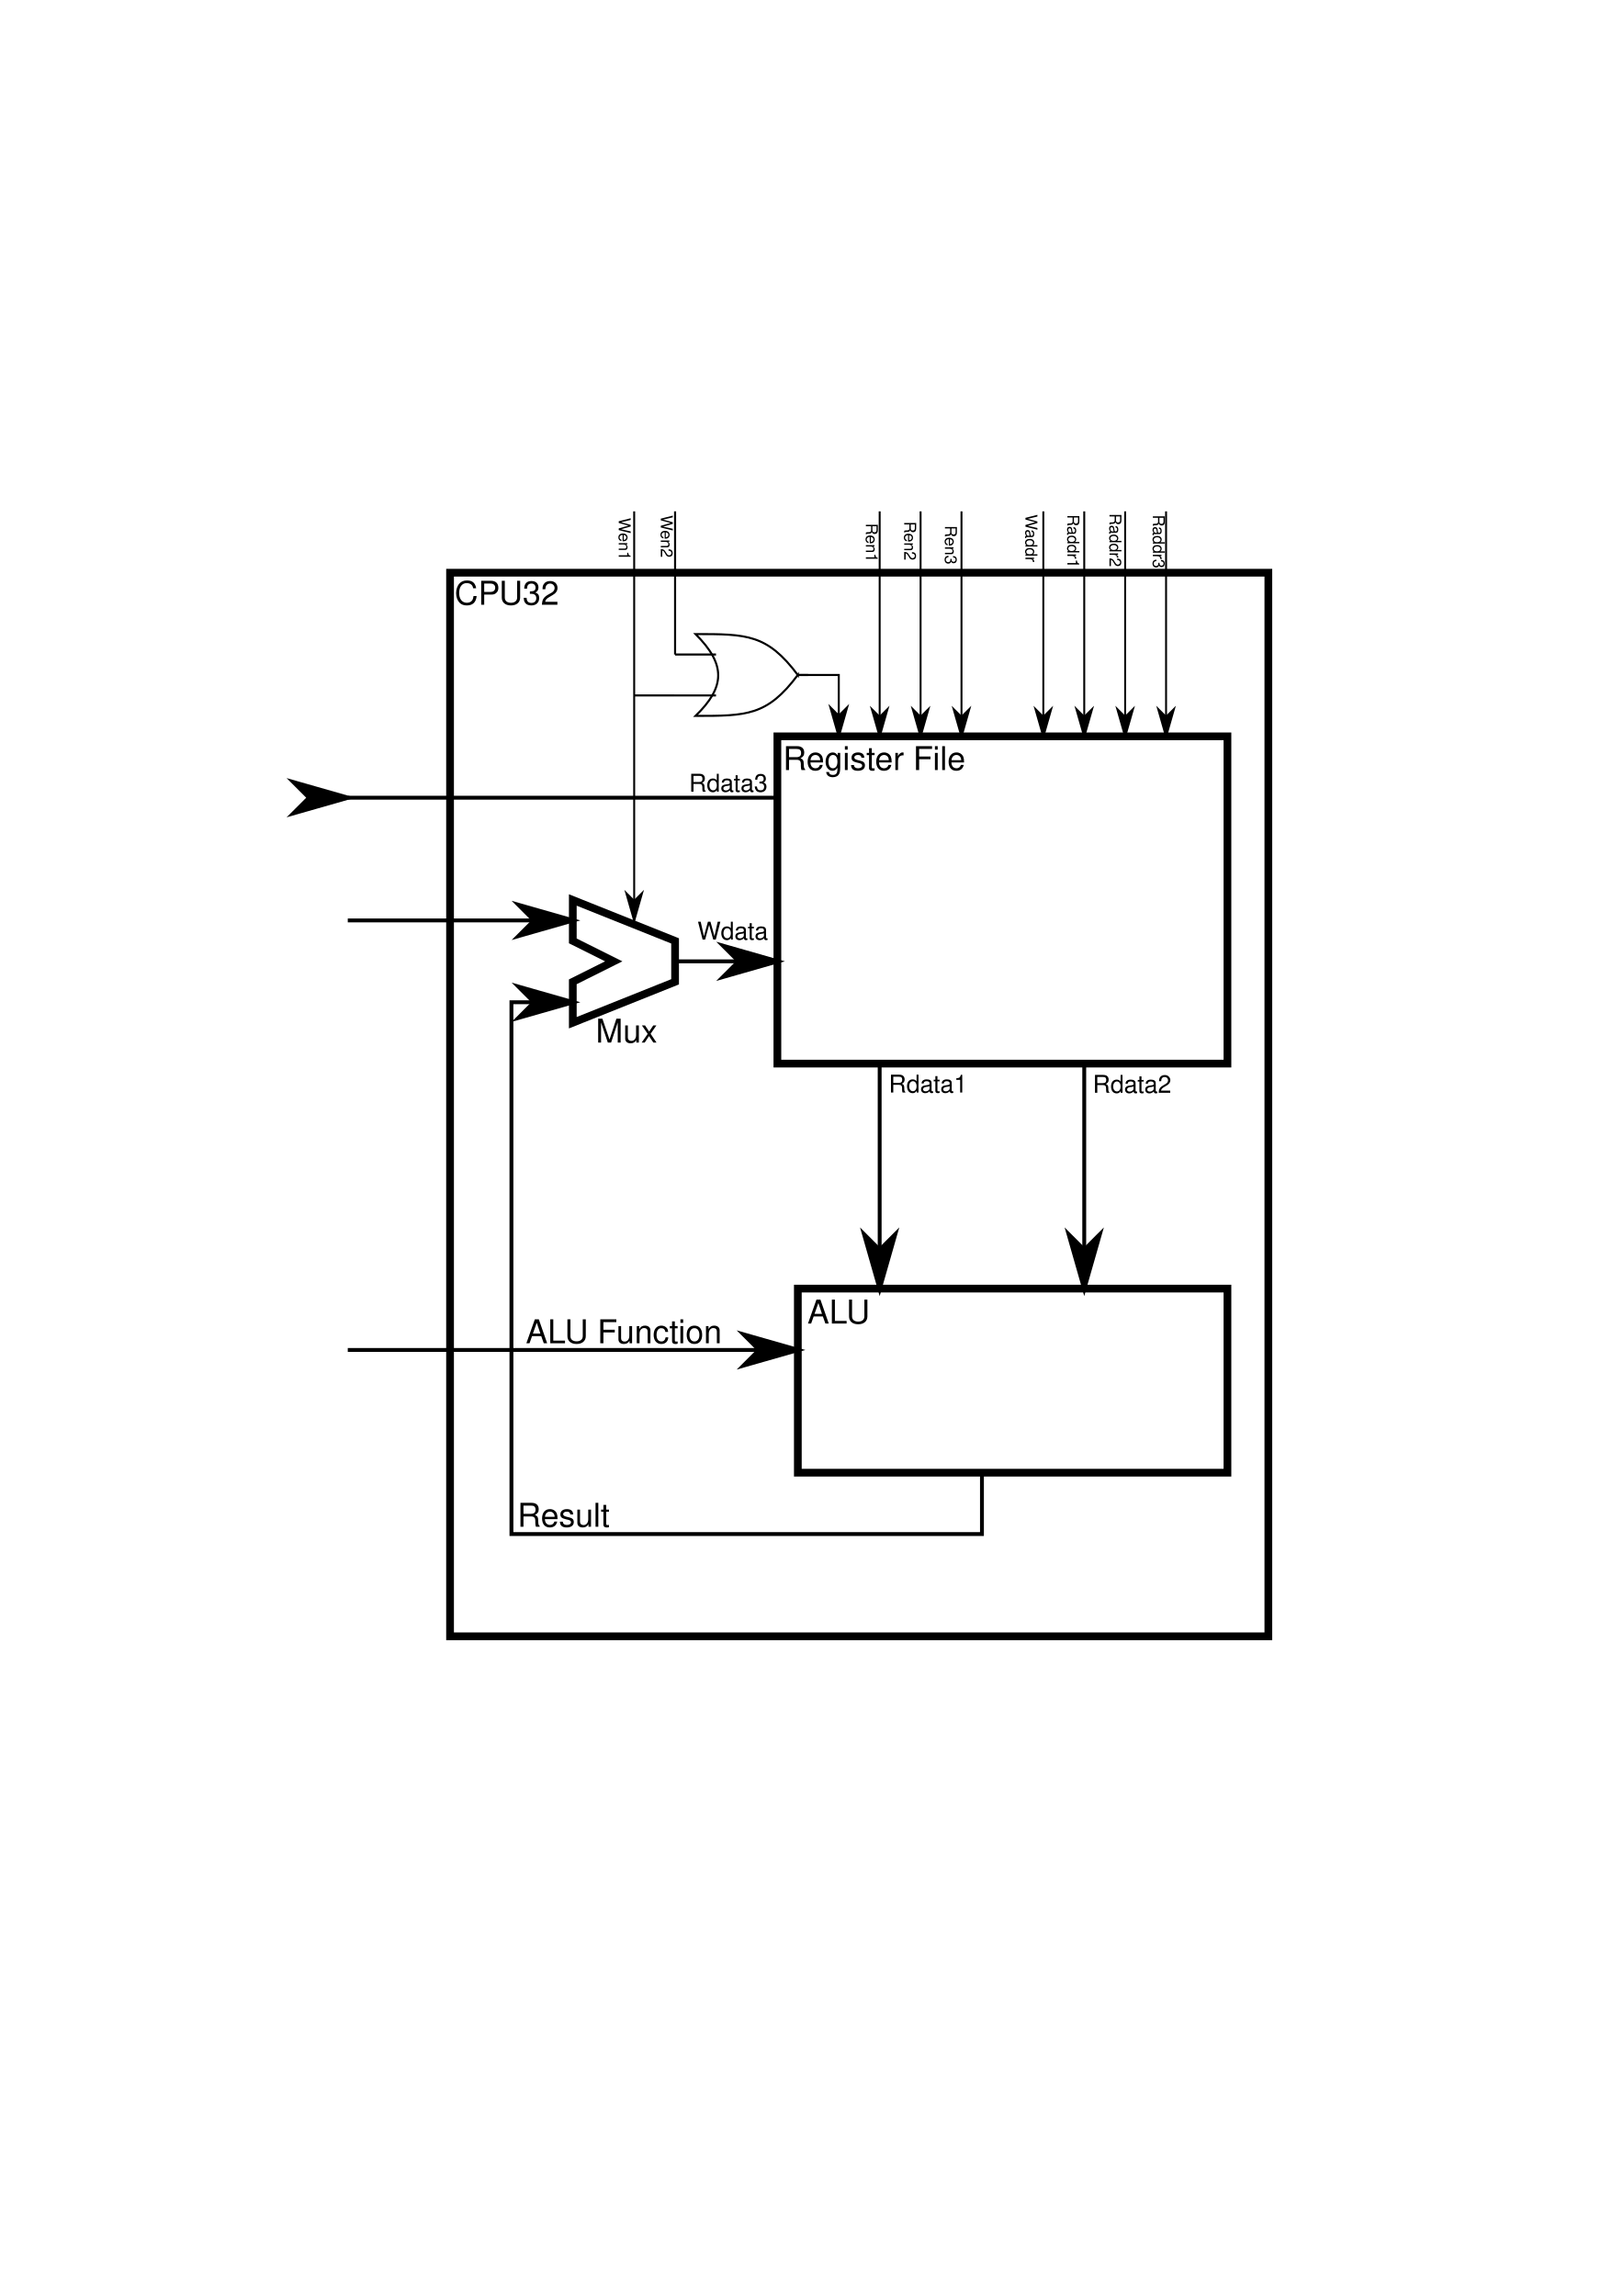
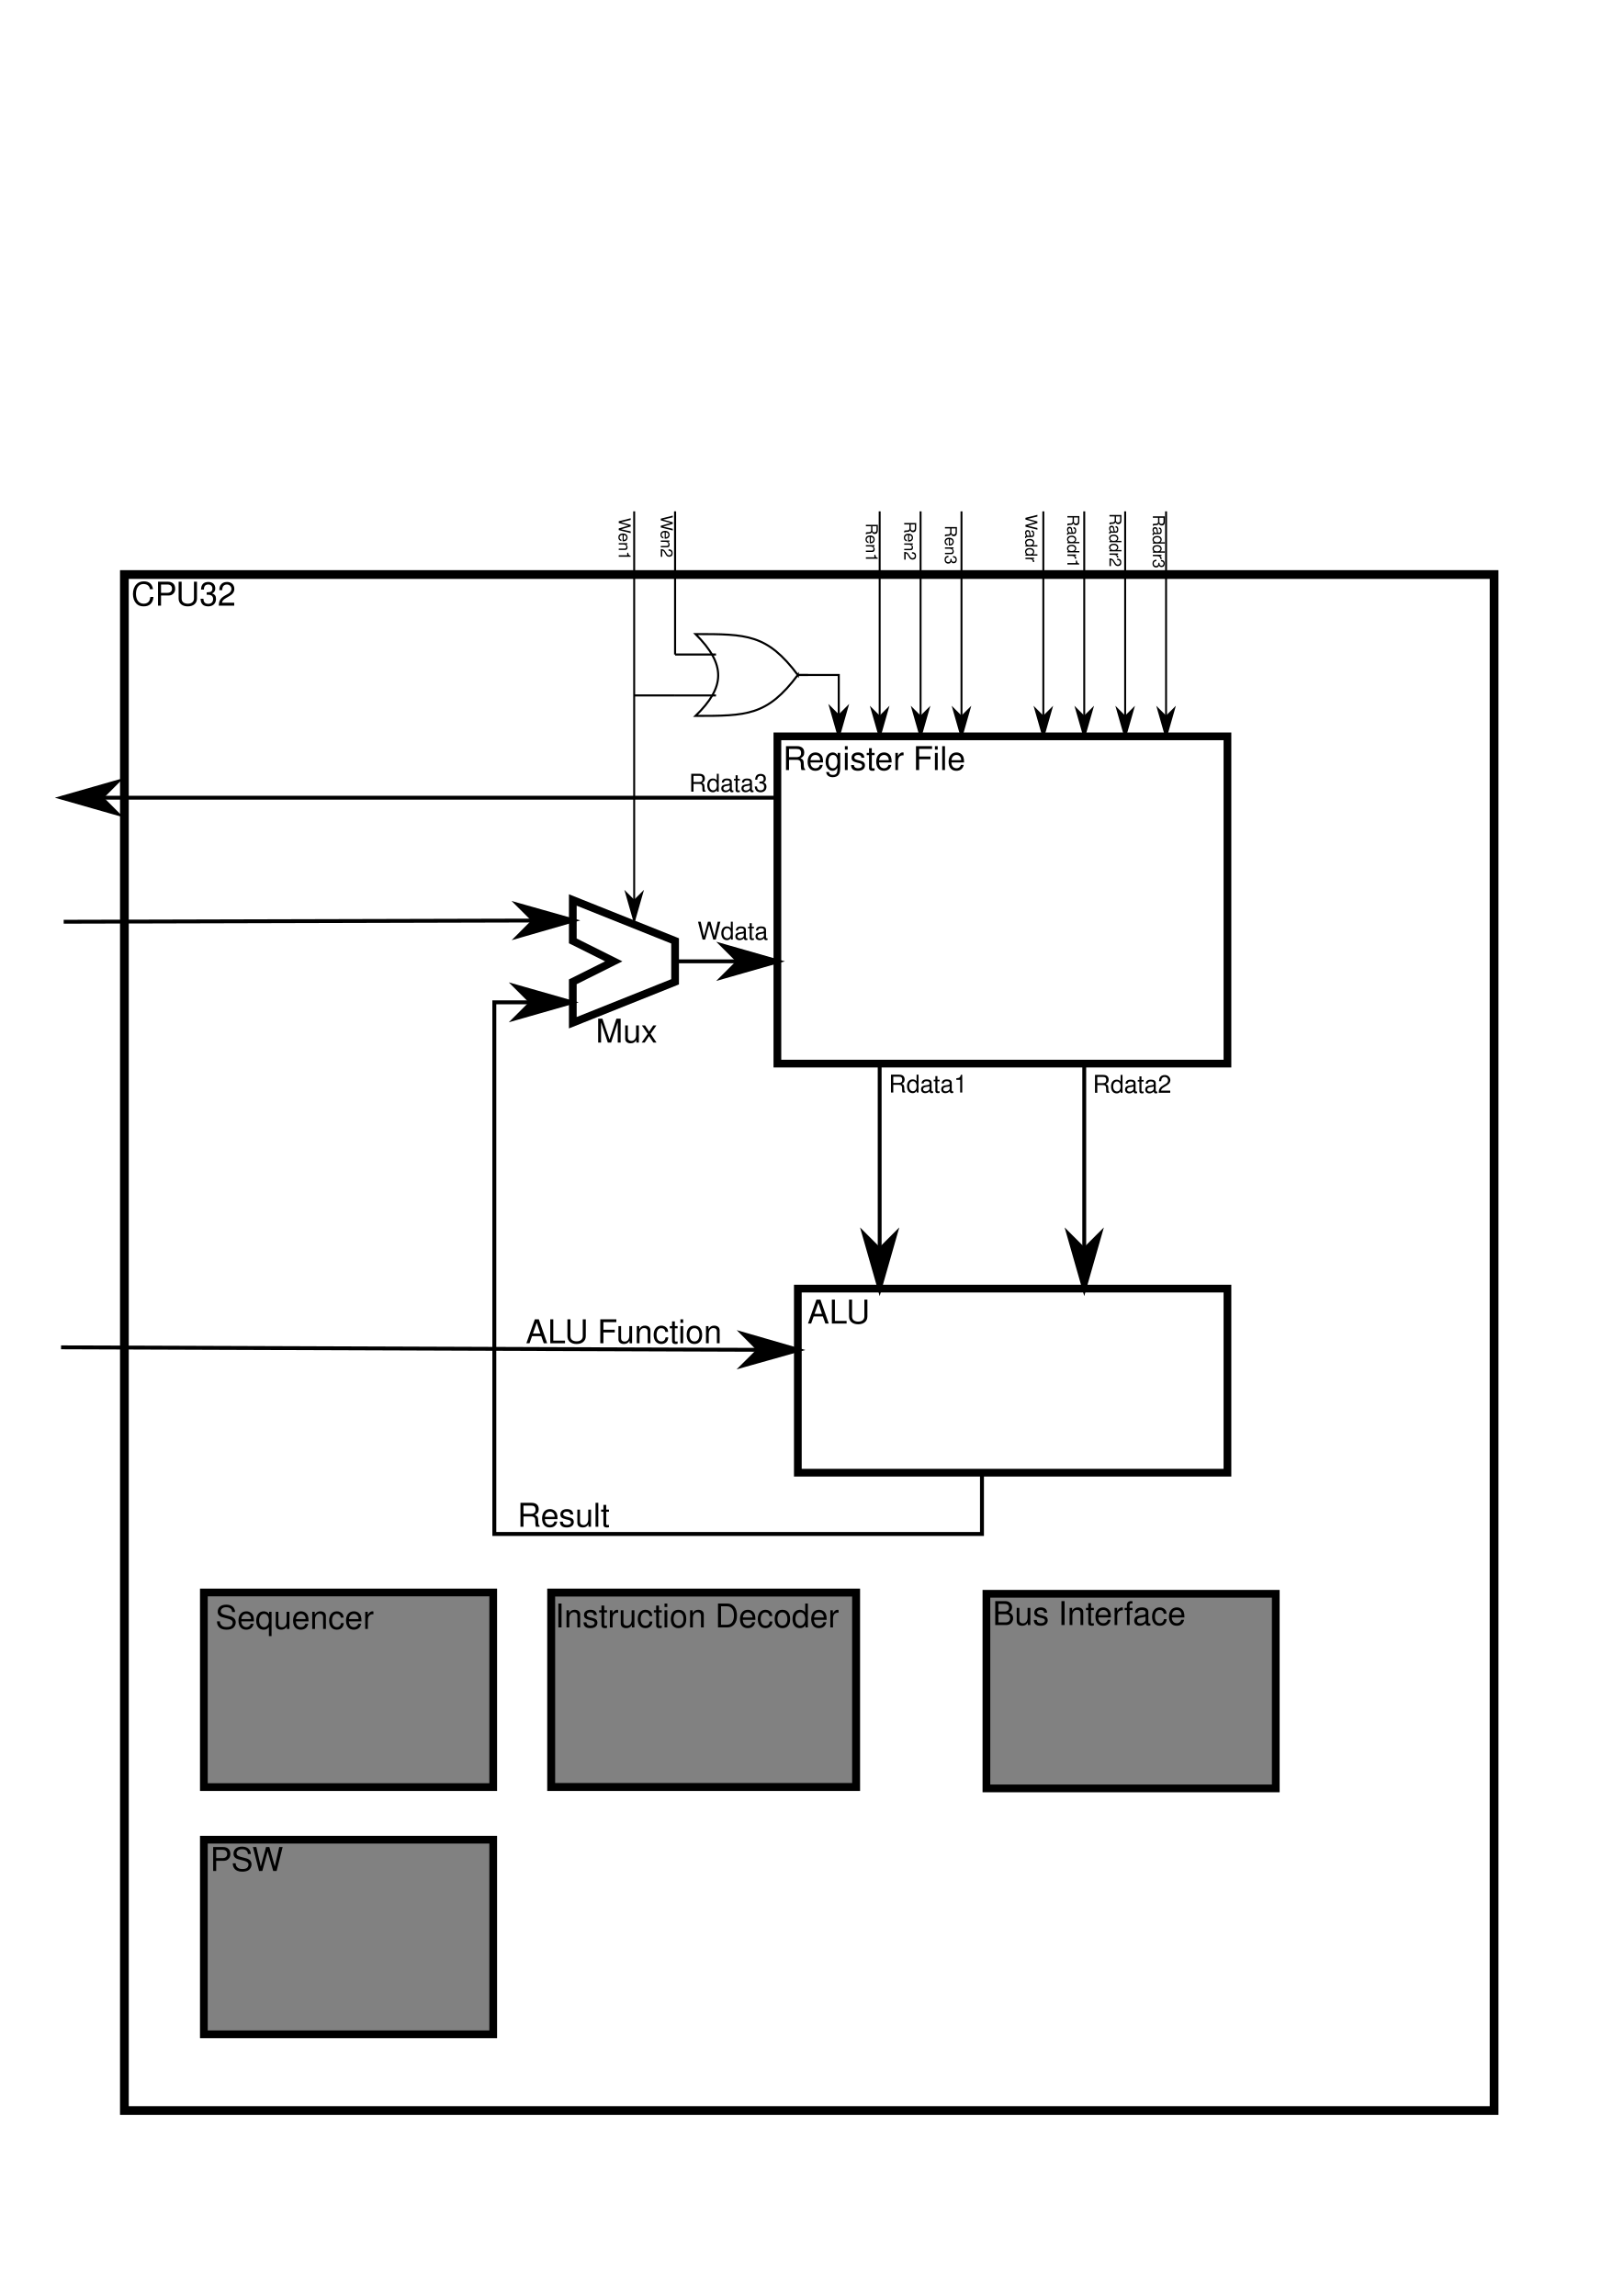
<svg xmlns="http://www.w3.org/2000/svg" width="210mm" height="297mm" viewBox="0 0 210 297" version="1.1" id="svg5">
  <defs id="defs2">
-     <marker style="overflow:visible" id="Arrow1Lstart" refX="0.0" refY="0.0" orient="auto">
-       <path transform="scale(0.8) translate(12.5,0)" style="fill-rule:evenodd;fill:context-stroke;stroke:context-stroke;stroke-width:1.0pt" d="M 0.0,0.0 L 5.0,-5.0 L -12.5,0.0 L 5.0,5.0 L 0.0,0.0 z " id="path1047" />
+     <linearGradient id="linearGradient1553">
+       <stop style="stop-color:#000000;stop-opacity:1;" offset="0" id="stop1551" />
+     </linearGradient>
+     <marker style="overflow:visible" id="Arrow1Lstart" refX="0" refY="0" orient="auto">
+       <path transform="matrix(0.8,0,0,0.8,10,0)" style="fill:context-stroke;fill-rule:evenodd;stroke:context-stroke;stroke-width:1pt" d="M 0,0 5,-5 -12.5,0 5,5 Z" id="path1047" />
    </marker>
-     <marker style="overflow:visible;" id="Arrow1Lend" refX="0.0" refY="0.0" orient="auto">
-       <path transform="scale(0.8) rotate(180) translate(12.5,0)" style="fill-rule:evenodd;fill:context-stroke;stroke:context-stroke;stroke-width:1.0pt;" d="M 0.0,0.0 L 5.0,-5.0 L -12.5,0.0 L 5.0,5.0 L 0.0,0.0 z " id="path6936" />
+     <marker style="overflow:visible" id="Arrow1Lend" refX="0" refY="0" orient="auto" viewBox="0 0 17.774 10.156" markerWidth="17.774" markerHeight="10.156" preserveAspectRatio="xMidYMid">
+       <path transform="matrix(-0.8,0,0,-0.8,-10,0)" style="fill:context-stroke;fill-rule:evenodd;stroke:context-stroke;stroke-width:1pt" d="M 0,0 5,-5 -12.5,0 5,5 Z" id="path6936" />
    </marker>
    <marker style="overflow:visible" id="Arrow1Lend-3" refX="0" refY="0" orient="auto">
      <path transform="matrix(-0.8,0,0,-0.8,-10,0)" style="fill:context-stroke;fill-rule:evenodd;stroke:context-stroke;stroke-width:1pt" d="M 0,0 5,-5 -12.5,0 5,5 Z" id="path6936-6" />
    </marker>
    <marker style="overflow:visible" id="Arrow1Lend-0" refX="0" refY="0" orient="auto">
      <path transform="matrix(-0.8,0,0,-0.8,-10,0)" style="fill:context-stroke;fill-rule:evenodd;stroke:context-stroke;stroke-width:1pt" d="M 0,0 5,-5 -12.5,0 5,5 Z" id="path6936-2" />
    </marker>
    <marker style="overflow:visible" id="Arrow1Lend-8" refX="0" refY="0" orient="auto">
      <path transform="matrix(-0.8,0,0,-0.8,-10,0)" style="fill:context-stroke;fill-rule:evenodd;stroke:context-stroke;stroke-width:1pt" d="M 0,0 5,-5 -12.5,0 5,5 Z" id="path6936-3" />
    </marker>
    <marker style="overflow:visible" id="Arrow1Lend-05" refX="0" refY="0" orient="auto">
      <path transform="matrix(-0.8,0,0,-0.8,-10,0)" style="fill:context-stroke;fill-rule:evenodd;stroke:context-stroke;stroke-width:1pt" d="M 0,0 5,-5 -12.5,0 5,5 Z" id="path6936-22" />
    </marker>
    <marker style="overflow:visible" id="Arrow1Lend-37" refX="0" refY="0" orient="auto">
      <path transform="matrix(-0.8,0,0,-0.8,-10,0)" style="fill:context-stroke;fill-rule:evenodd;stroke:context-stroke;stroke-width:1pt" d="M 0,0 5,-5 -12.5,0 5,5 Z" id="path6936-9" />
    </marker>
    <marker style="overflow:visible" id="Arrow1Lend-2" refX="0" refY="0" orient="auto">
      <path transform="matrix(-0.8,0,0,-0.8,-10,0)" style="fill:context-stroke;fill-rule:evenodd;stroke:context-stroke;stroke-width:1pt" d="M 0,0 5,-5 -12.5,0 5,5 Z" id="path6936-39" />
    </marker>
    <marker style="overflow:visible" id="Arrow1Lend-03" refX="0" refY="0" orient="auto">
      <path transform="matrix(-0.8,0,0,-0.8,-10,0)" style="fill:context-stroke;fill-rule:evenodd;stroke:context-stroke;stroke-width:1pt" d="M 0,0 5,-5 -12.5,0 5,5 Z" id="path6936-98" />
    </marker>
    <marker style="overflow:visible" id="Arrow1Lend-5" refX="0" refY="0" orient="auto">
      <path transform="matrix(-0.8,0,0,-0.8,-10,0)" style="fill:context-stroke;fill-rule:evenodd;stroke:context-stroke;stroke-width:1pt" d="M 0,0 5,-5 -12.5,0 5,5 Z" id="path6936-7" />
    </marker>
    <marker style="overflow:visible" id="Arrow1Lend-7" refX="0" refY="0" orient="auto">
      <path transform="matrix(-0.8,0,0,-0.8,-10,0)" style="fill:context-stroke;fill-rule:evenodd;stroke:context-stroke;stroke-width:1pt" d="M 0,0 5,-5 -12.5,0 5,5 Z" id="path6936-0" />
    </marker>
    <marker style="overflow:visible" id="Arrow1Lend-9" refX="0" refY="0" orient="auto">
      <path transform="matrix(-0.8,0,0,-0.8,-10,0)" style="fill:context-stroke;fill-rule:evenodd;stroke:context-stroke;stroke-width:1pt" d="M 0,0 5,-5 -12.5,0 5,5 Z" id="path6936-99" />
    </marker>
  </defs>
  <g id="layer1">
-     <rect id="rect31" width="105.833" height="137.583" x="58.208" y="74.083" style="stroke-width:1;fill:none;fill-opacity:1;opacity:1;stroke:#000000;stroke-opacity:1;stroke-miterlimit:4;stroke-dasharray:none" />
-     <text xml:space="preserve" style="font-style:normal;font-variant:normal;font-weight:normal;font-stretch:normal;font-size:4.233px;line-height:1.25;font-family:Helvetica;-inkscape-font-specification:'Helvetica, Normal';font-variant-ligatures:normal;font-variant-caps:normal;font-variant-numeric:normal;font-variant-east-asian:normal;fill:#000000;fill-opacity:1;stroke:none;stroke-width:0.265" x="58.791" y="78.223" id="text2615">
+     <rect style="fill:#818181;fill-opacity:1;stroke:#000000;stroke-width:1;stroke-dasharray:none;stroke-opacity:1" id="rect1549-7" width="37.423" height="25.175" x="127.577" y="206.165" />
+     <rect style="fill:#818181;fill-opacity:1;stroke:#000000;stroke-width:1.026;stroke-dasharray:none;stroke-opacity:1" id="rect1549-1" width="39.438" height="25.149" x="71.286" y="206.008" />
+     <rect style="fill:#818181;stroke-width:1;stroke-dasharray:none;opacity:1;fill-opacity:1;stroke:#000000;stroke-opacity:1" id="rect1549" width="37.423" height="25.175" x="26.366" y="205.995" />
+     <rect id="rect31" width="177.148" height="198.692" x="16.087" y="74.318" style="opacity:1;fill:none;fill-opacity:1;stroke:#000000;stroke-width:1.129;stroke-miterlimit:4;stroke-dasharray:none;stroke-opacity:1" />
+     <text xml:space="preserve" style="font-style:normal;font-variant:normal;font-weight:normal;font-stretch:normal;font-size:4.233px;line-height:1.25;font-family:Helvetica;-inkscape-font-specification:'Helvetica, Normal';font-variant-ligatures:normal;font-variant-caps:normal;font-variant-numeric:normal;font-variant-east-asian:normal;white-space:pre;inline-size:0;fill:#000000;fill-opacity:1;stroke:none;stroke-width:0.265" x="58.791" y="78.223" id="text2615" transform="translate(-41.79767,0.1202811)">
      <tspan id="tspan2613" style="font-style:normal;font-variant:normal;font-weight:normal;font-stretch:normal;font-size:4.233px;font-family:Helvetica;-inkscape-font-specification:'Helvetica, Normal';font-variant-ligatures:normal;font-variant-caps:normal;font-variant-numeric:normal;font-variant-east-asian:normal;stroke-width:0.265" x="58.791" y="78.223">CPU32</tspan>
    </text>
    <rect style="opacity:1;fill:none;fill-opacity:1;stroke:#000000;stroke-width:1;stroke-miterlimit:4;stroke-dasharray:none;stroke-opacity:1" id="rect3133" width="55.562" height="23.812" x="103.188" y="166.688" />
    <rect style="opacity:1;fill:none;fill-opacity:1;stroke:#000000;stroke-width:1;stroke-miterlimit:4;stroke-dasharray:none;stroke-opacity:1" id="rect3135" width="58.208" height="42.333" x="100.542" y="95.25" />
    <text xml:space="preserve" style="font-style:normal;font-variant:normal;font-weight:normal;font-stretch:normal;font-size:4.233px;line-height:1.25;font-family:Helvetica;-inkscape-font-specification:'Helvetica, Normal';font-variant-ligatures:normal;font-variant-caps:normal;font-variant-numeric:normal;font-variant-east-asian:normal;fill:#000000;fill-opacity:1;stroke:none;stroke-width:0.265" x="101.265" y="99.615" id="text4231">
      <tspan id="tspan4229" style="font-style:normal;font-variant:normal;font-weight:normal;font-stretch:normal;font-size:4.233px;font-family:Helvetica;-inkscape-font-specification:'Helvetica, Normal';font-variant-ligatures:normal;font-variant-caps:normal;font-variant-numeric:normal;font-variant-east-asian:normal;stroke-width:0.265" x="101.265" y="99.615">Register File</tspan>
    </text>
    <text xml:space="preserve" style="font-style:normal;font-variant:normal;font-weight:normal;font-stretch:normal;font-size:4.233px;line-height:1.25;font-family:Helvetica;-inkscape-font-specification:'Helvetica, Normal';font-variant-ligatures:normal;font-variant-caps:normal;font-variant-numeric:normal;font-variant-east-asian:normal;fill:#000000;fill-opacity:1;stroke:none;stroke-width:0.265" x="104.421" y="171.208" id="text6215">
      <tspan id="tspan6213" style="font-style:normal;font-variant:normal;font-weight:normal;font-stretch:normal;font-size:4.233px;font-family:Helvetica;-inkscape-font-specification:'Helvetica, Normal';font-variant-ligatures:normal;font-variant-caps:normal;font-variant-numeric:normal;font-variant-east-asian:normal;stroke-width:0.265" x="104.421" y="171.208">ALU</tspan>
    </text>
+     <text xml:space="preserve" style="font-style:normal;font-variant:normal;font-weight:normal;font-stretch:normal;font-size:4.233px;line-height:1.25;font-family:Helvetica;-inkscape-font-specification:'Helvetica, Normal';font-variant-ligatures:normal;font-variant-caps:normal;font-variant-numeric:normal;font-variant-east-asian:normal;fill:#000000;fill-opacity:1;stroke:none;stroke-width:0.265" x="27.865" y="210.716" id="text6215-9">
+       <tspan id="tspan6213-4" style="font-style:normal;font-variant:normal;font-weight:normal;font-stretch:normal;font-size:4.233px;font-family:Helvetica;-inkscape-font-specification:'Helvetica, Normal';font-variant-ligatures:normal;font-variant-caps:normal;font-variant-numeric:normal;font-variant-east-asian:normal;stroke-width:0.265" x="27.865" y="210.716">Sequencer</tspan>
+     </text>
+     <text xml:space="preserve" style="font-style:normal;font-variant:normal;font-weight:normal;font-stretch:normal;font-size:4.233px;line-height:1.25;font-family:Helvetica;-inkscape-font-specification:'Helvetica, Normal';font-variant-ligatures:normal;font-variant-caps:normal;font-variant-numeric:normal;font-variant-east-asian:normal;fill:#000000;fill-opacity:1;stroke:none;stroke-width:0.265" x="71.798" y="210.517" id="text6215-9-0">
+       <tspan id="tspan6213-4-1" style="font-style:normal;font-variant:normal;font-weight:normal;font-stretch:normal;font-size:4.233px;font-family:Helvetica;-inkscape-font-specification:'Helvetica, Normal';font-variant-ligatures:normal;font-variant-caps:normal;font-variant-numeric:normal;font-variant-east-asian:normal;stroke-width:0.265" x="71.798" y="210.517">Instruction Decoder</tspan>
+     </text>
+     <text xml:space="preserve" style="font-style:normal;font-variant:normal;font-weight:normal;font-stretch:normal;font-size:4.233px;line-height:1.25;font-family:Helvetica;-inkscape-font-specification:'Helvetica, Normal';font-variant-ligatures:normal;font-variant-caps:normal;font-variant-numeric:normal;font-variant-east-asian:normal;fill:#000000;fill-opacity:1;stroke:none;stroke-width:0.265" x="128.389" y="210.207" id="text6215-9-0-7">
+       <tspan id="tspan6213-4-1-9" style="font-style:normal;font-variant:normal;font-weight:normal;font-stretch:normal;font-size:4.233px;font-family:Helvetica;-inkscape-font-specification:'Helvetica, Normal';font-variant-ligatures:normal;font-variant-caps:normal;font-variant-numeric:normal;font-variant-east-asian:normal;stroke-width:0.265" x="128.389" y="210.207">Bus Interface</tspan>
+     </text>
+     <rect style="fill:#818181;fill-opacity:1;stroke:#000000;stroke-width:1;stroke-dasharray:none;stroke-opacity:1" id="rect1549-7-3" width="37.423" height="25.175" x="26.366" y="237.974" />
+     <text xml:space="preserve" style="font-style:normal;font-variant:normal;font-weight:normal;font-stretch:normal;font-size:4.233px;line-height:1.25;font-family:Helvetica;-inkscape-font-specification:'Helvetica, Normal';font-variant-ligatures:normal;font-variant-caps:normal;font-variant-numeric:normal;font-variant-east-asian:normal;fill:#000000;fill-opacity:1;stroke:none;stroke-width:0.265" x="27.178" y="242.016" id="text6215-9-0-7-0">
+       <tspan id="tspan6213-4-1-9-0" style="font-style:normal;font-variant:normal;font-weight:normal;font-stretch:normal;font-size:4.233px;font-family:Helvetica;-inkscape-font-specification:'Helvetica, Normal';font-variant-ligatures:normal;font-variant-caps:normal;font-variant-numeric:normal;font-variant-east-asian:normal;stroke-width:0.265" x="27.178" y="242.016">PSW</tspan>
+     </text>
    <path style="fill:none;stroke:#000000;stroke-width:0.5;stroke-linecap:butt;stroke-linejoin:miter;stroke-opacity:1;stroke-miterlimit:4;stroke-dasharray:none;marker-end:url(#Arrow1Lend)" d="m 113.771,137.583 c 0,29.104 0,29.104 0,29.104" id="path6792" />
    <path style="fill:none;stroke:#000000;stroke-width:0.5;stroke-linecap:butt;stroke-linejoin:miter;stroke-miterlimit:4;stroke-dasharray:none;stroke-opacity:1;marker-mid:url(#Arrow1Lend);marker-end:url(#Arrow1Lend)" d="m 140.229,137.583 c 0,29.104 0,29.104 0,29.104" id="path6794" />
    <path style="fill:none;stroke:#000000;stroke-width:1;stroke-linecap:butt;stroke-linejoin:miter;stroke-miterlimit:4;stroke-dasharray:none;stroke-opacity:1" d="m 74.083,116.417 v 5.292 l 5.292,2.646 -5.292,2.646 v 5.292 l 13.229,-5.292 v -5.292 z" id="path1092" />
    <path style="fill:none;stroke:#000000;stroke-width:0.5;stroke-linecap:butt;stroke-linejoin:miter;stroke-opacity:1;marker-end:url(#Arrow1Lend);stroke-miterlimit:4;stroke-dasharray:none" d="M 87.312,124.354 H 100.542" id="path1207" />
-     <path style="fill:none;stroke:#000000;stroke-width:0.5;stroke-linecap:butt;stroke-linejoin:miter;stroke-opacity:1;stroke-miterlimit:4;stroke-dasharray:none;marker-end:url(#Arrow1Lend)" d="m 127,190.5 v 7.938 H 66.146 v -68.792 h 7.938 v 0" id="path1209" />
-     <path style="fill:none;stroke:#000000;stroke-width:0.5;stroke-linecap:butt;stroke-linejoin:miter;stroke-opacity:1;stroke-miterlimit:4;stroke-dasharray:none;marker-end:url(#Arrow1Lend)" d="m 44.979,119.062 h 29.104 v 0" id="path1380" />
-     <path style="fill:none;stroke:#000000;stroke-width:0.5;stroke-linecap:butt;stroke-linejoin:miter;stroke-opacity:1;stroke-miterlimit:4;stroke-dasharray:none;marker-end:url(#Arrow1Lstart)" d="M 100.542,103.188 H 44.979 v 0" id="path1045" />
+     <path style="fill:none;stroke:#000000;stroke-width:0.509;stroke-linecap:butt;stroke-linejoin:miter;stroke-miterlimit:4;stroke-dasharray:none;stroke-opacity:1;marker-end:url(#Arrow1Lend)" d="m 127.002,190.492 v 7.935 H 63.933 v -68.771 h 8.226 1.701" id="path1209" />
+     <path style="fill:none;stroke:#000000;stroke-width:0.5;stroke-linecap:butt;stroke-linejoin:miter;stroke-miterlimit:4;stroke-dasharray:none;stroke-opacity:1;marker-end:url(#Arrow1Lend)" d="m 8.237,119.233 65.846,-0.17 v 0" id="path1380" />
+     <path style="fill:none;stroke:#000000;stroke-width:0.5;stroke-linecap:butt;stroke-linejoin:miter;stroke-miterlimit:4;stroke-dasharray:none;stroke-opacity:1;marker-end:url(#Arrow1Lend);image-rendering:auto" d="M 100.542,103.188 H 8.067" id="path1045" />
    <text xml:space="preserve" style="font-style:normal;font-variant:normal;font-weight:normal;font-stretch:normal;font-size:4.233px;line-height:1.25;font-family:Helvetica;-inkscape-font-specification:'Helvetica, Normal';font-variant-ligatures:normal;font-variant-caps:normal;font-variant-numeric:normal;font-variant-east-asian:normal;fill:#000000;fill-opacity:1;stroke:none;stroke-width:0.265" x="77.051" y="134.864" id="text1947">
      <tspan id="tspan1945" style="font-style:normal;font-variant:normal;font-weight:normal;font-stretch:normal;font-size:4.233px;font-family:Helvetica;-inkscape-font-specification:'Helvetica, Normal';font-variant-ligatures:normal;font-variant-caps:normal;font-variant-numeric:normal;font-variant-east-asian:normal;stroke-width:0.265" x="77.051" y="134.864">Mux</tspan>
    </text>
-     <path style="fill:none;stroke:#000000;stroke-width:0.5;stroke-linecap:butt;stroke-linejoin:miter;stroke-opacity:1;stroke-miterlimit:4;stroke-dasharray:none;marker-end:url(#Arrow1Lend)" d="m 44.979,174.625 c 58.208,0 58.208,0 58.208,0" id="path2266" />
+     <path style="fill:none;stroke:#000000;stroke-width:0.5;stroke-linecap:butt;stroke-linejoin:miter;stroke-miterlimit:4;stroke-dasharray:none;stroke-opacity:1;marker-end:url(#Arrow1Lend)" d="M 7.897,174.285 103.188,174.625" id="path2266" />
    <text xml:space="preserve" style="font-style:normal;font-variant:normal;font-weight:normal;font-stretch:normal;font-size:4.233px;line-height:1.25;font-family:Helvetica;-inkscape-font-specification:'Helvetica, Normal';font-variant-ligatures:normal;font-variant-caps:normal;font-variant-numeric:normal;font-variant-east-asian:normal;fill:#000000;fill-opacity:1;stroke:none;stroke-width:0.265" x="68" y="173.756" id="text3315">
      <tspan id="tspan3313" style="font-style:normal;font-variant:normal;font-weight:normal;font-stretch:normal;font-size:4.233px;font-family:Helvetica;-inkscape-font-specification:'Helvetica, Normal';font-variant-ligatures:normal;font-variant-caps:normal;font-variant-numeric:normal;font-variant-east-asian:normal;stroke-width:0.265" x="68" y="173.756">ALU Function</tspan>
    </text>
    <text xml:space="preserve" style="font-style:normal;font-variant:normal;font-weight:normal;font-stretch:normal;font-size:4.233px;line-height:1.25;font-family:Helvetica;-inkscape-font-specification:'Helvetica, Normal';font-variant-ligatures:normal;font-variant-caps:normal;font-variant-numeric:normal;font-variant-east-asian:normal;fill:#000000;fill-opacity:1;stroke:none;stroke-width:0.265" x="66.921" y="197.493" id="text6607">
      <tspan id="tspan6605" style="font-style:normal;font-variant:normal;font-weight:normal;font-stretch:normal;font-size:4.233px;font-family:Helvetica;-inkscape-font-specification:'Helvetica, Normal';font-variant-ligatures:normal;font-variant-caps:normal;font-variant-numeric:normal;font-variant-east-asian:normal;stroke-width:0.265" x="66.921" y="197.493">Result</tspan>
    </text>
    <text xml:space="preserve" style="font-style:normal;font-variant:normal;font-weight:normal;font-stretch:normal;font-size:3.175px;line-height:1.25;font-family:Helvetica;-inkscape-font-specification:'Helvetica, Normal';font-variant-ligatures:normal;font-variant-caps:normal;font-variant-numeric:normal;font-variant-east-asian:normal;fill:#000000;fill-opacity:1;stroke:none;stroke-width:0.265" x="114.937" y="141.326" id="text9997">
      <tspan id="tspan9995" style="font-style:normal;font-variant:normal;font-weight:normal;font-stretch:normal;font-size:3.175px;font-family:Helvetica;-inkscape-font-specification:'Helvetica, Normal';font-variant-ligatures:normal;font-variant-caps:normal;font-variant-numeric:normal;font-variant-east-asian:normal;stroke-width:0.265" x="114.937" y="141.326">Rdata1</tspan>
    </text>
    <text xml:space="preserve" style="font-style:normal;font-variant:normal;font-weight:normal;font-stretch:normal;font-size:3.175px;line-height:1.25;font-family:Helvetica;-inkscape-font-specification:'Helvetica, Normal';font-variant-ligatures:normal;font-variant-caps:normal;font-variant-numeric:normal;font-variant-east-asian:normal;fill:#000000;fill-opacity:1;stroke:none;stroke-width:0.265" x="89.102" y="102.409" id="text9997-6">
      <tspan id="tspan9995-5" style="font-style:normal;font-variant:normal;font-weight:normal;font-stretch:normal;font-size:3.175px;font-family:Helvetica;-inkscape-font-specification:'Helvetica, Normal';font-variant-ligatures:normal;font-variant-caps:normal;font-variant-numeric:normal;font-variant-east-asian:normal;stroke-width:0.265" x="89.102" y="102.409">Rdata3</tspan>
    </text>
    <text xml:space="preserve" style="font-style:normal;font-variant:normal;font-weight:normal;font-stretch:normal;font-size:3.175px;line-height:1.25;font-family:Helvetica;-inkscape-font-specification:'Helvetica, Normal';font-variant-ligatures:normal;font-variant-caps:normal;font-variant-numeric:normal;font-variant-east-asian:normal;fill:#000000;fill-opacity:1;stroke:none;stroke-width:0.265" x="141.324" y="141.363" id="text9997-5">
      <tspan id="tspan9995-8" style="font-style:normal;font-variant:normal;font-weight:normal;font-stretch:normal;font-size:3.175px;font-family:Helvetica;-inkscape-font-specification:'Helvetica, Normal';font-variant-ligatures:normal;font-variant-caps:normal;font-variant-numeric:normal;font-variant-east-asian:normal;stroke-width:0.265" x="141.324" y="141.363">Rdata2</tspan>
    </text>
    <text xml:space="preserve" style="font-style:normal;font-variant:normal;font-weight:normal;font-stretch:normal;font-size:3.175px;line-height:1.25;font-family:Helvetica;-inkscape-font-specification:'Helvetica, Normal';font-variant-ligatures:normal;font-variant-caps:normal;font-variant-numeric:normal;font-variant-east-asian:normal;fill:#000000;fill-opacity:1;stroke:none;stroke-width:0.265" x="90.216" y="121.537" id="text9997-0">
      <tspan id="tspan9995-4" style="font-style:normal;font-variant:normal;font-weight:normal;font-stretch:normal;font-size:3.175px;font-family:Helvetica;-inkscape-font-specification:'Helvetica, Normal';font-variant-ligatures:normal;font-variant-caps:normal;font-variant-numeric:normal;font-variant-east-asian:normal;stroke-width:0.265" x="90.216" y="121.537">Wdata</tspan>
    </text>
    <path style="fill:none;stroke:#000000;stroke-width:0.25;stroke-linecap:butt;stroke-linejoin:miter;stroke-miterlimit:4;stroke-dasharray:none;stroke-opacity:1;marker-end:url(#Arrow1Lend)" d="m 82.021,66.146 0,52.917" id="path22857" />
    <path style="fill:none;stroke:#000000;stroke-width:0.25;stroke-linecap:butt;stroke-linejoin:miter;stroke-miterlimit:4;stroke-dasharray:none;stroke-opacity:1;marker-end:url(#Arrow1Lend-0)" d="m 150.812,66.146 c 0,29.104 0,29.104 0,29.104" id="path22857-4" />
    <path style="fill:none;stroke:#000000;stroke-width:0.25;stroke-linecap:butt;stroke-linejoin:miter;stroke-miterlimit:4;stroke-dasharray:none;stroke-opacity:1;marker-end:url(#Arrow1Lend-8)" d="m 145.521,66.146 c 0,29.104 0,29.104 0,29.104" id="path22857-9" />
    <path style="fill:none;stroke:#000000;stroke-width:0.25;stroke-linecap:butt;stroke-linejoin:miter;stroke-miterlimit:4;stroke-dasharray:none;stroke-opacity:1;marker-end:url(#Arrow1Lend-05)" d="m 140.229,66.146 c 0,29.104 0,29.104 0,29.104" id="path22857-7" />
    <path style="fill:none;stroke:#000000;stroke-width:0.25;stroke-linecap:butt;stroke-linejoin:miter;stroke-miterlimit:4;stroke-dasharray:none;stroke-opacity:1;marker-end:url(#Arrow1Lend-37)" d="m 134.938,66.146 c 0,29.104 0,29.104 0,29.104" id="path22857-0" />
    <path style="fill:none;stroke:#000000;stroke-width:0.25;stroke-linecap:butt;stroke-linejoin:miter;stroke-miterlimit:4;stroke-dasharray:none;stroke-opacity:1;marker-end:url(#Arrow1Lend-03)" d="m 124.354,66.146 c 0,29.104 0,29.104 0,29.104" id="path22857-6" />
    <path style="fill:none;stroke:#000000;stroke-width:0.25;stroke-linecap:butt;stroke-linejoin:miter;stroke-miterlimit:4;stroke-dasharray:none;stroke-opacity:1;marker-end:url(#Arrow1Lend-5)" d="m 119.062,66.146 c 0,29.104 0,29.104 0,29.104" id="path22857-62" />
    <path style="fill:none;stroke:#000000;stroke-width:0.25;stroke-linecap:butt;stroke-linejoin:miter;stroke-miterlimit:4;stroke-dasharray:none;stroke-opacity:1;marker-end:url(#Arrow1Lend-7)" d="m 113.771,66.146 c 0,29.104 0,29.104 0,29.104" id="path22857-3" />
    <g id="g2085" transform="translate(76.72917,-42.33333)">
      <path style="fill:none;stroke:#000000;stroke-width:0.265px;stroke-linecap:butt;stroke-linejoin:miter;stroke-opacity:1" d="m 26.458,129.646 c -3.969,5.292 -6.615,5.292 -13.229,5.292 3.838,-3.735 3.969,-6.615 0,-10.583 6.615,0 9.26,0 13.229,5.292 z" id="path1272" />
      <path style="fill:none;stroke:#000000;stroke-width:0.265px;stroke-linecap:butt;stroke-linejoin:miter;stroke-opacity:1" d="m 26.458,129.646 c 1.323,0 1.323,0 1.323,0" id="path1995" />
      <path style="fill:none;stroke:#000000;stroke-width:0.265px;stroke-linecap:butt;stroke-linejoin:miter;stroke-opacity:1" d="m 15.875,132.292 c -5.292,0 -5.292,0 -5.292,0 v 0 0" id="path1997" />
      <path style="fill:none;stroke:#000000;stroke-width:0.265px;stroke-linecap:butt;stroke-linejoin:miter;stroke-opacity:1" d="m 15.875,127 c -5.292,0 -5.292,0 -5.292,0" id="path1999" />
    </g>
    <path style="fill:none;stroke:#000000;stroke-width:0.265px;stroke-linecap:butt;stroke-linejoin:miter;stroke-opacity:1" d="M 87.312,66.146 V 84.667" id="path2120" />
    <path style="fill:none;stroke:#000000;stroke-width:0.265px;stroke-linecap:butt;stroke-linejoin:miter;stroke-opacity:1" d="m 87.312,89.958 h -5.292 v 0" id="path2122" />
    <path style="fill:none;stroke:#000000;stroke-width:0.265px;stroke-linecap:butt;stroke-linejoin:miter;stroke-opacity:1;marker-end:url(#Arrow1Lend)" d="m 103.188,87.312 h 5.292 v 7.938" id="path2317" />
    <text xml:space="preserve" style="font-style:normal;font-variant:normal;font-weight:normal;font-stretch:normal;font-size:2.117px;line-height:1.25;font-family:Helvetica;-inkscape-font-specification:'Helvetica, Normal';font-variant-ligatures:normal;font-variant-caps:normal;font-variant-numeric:normal;font-variant-east-asian:normal;fill:#000000;fill-opacity:1;stroke:none;stroke-width:0.265" x="66.652" y="-85.466" id="text3536" transform="rotate(90)">
      <tspan id="tspan3534" style="font-style:normal;font-variant:normal;font-weight:normal;font-stretch:normal;font-size:2.117px;font-family:Helvetica;-inkscape-font-specification:'Helvetica, Normal';font-variant-ligatures:normal;font-variant-caps:normal;font-variant-numeric:normal;font-variant-east-asian:normal;stroke-width:0.265" x="66.652" y="-85.466">Wen2</tspan>
    </text>
    <text xml:space="preserve" style="font-style:normal;font-variant:normal;font-weight:normal;font-stretch:normal;font-size:2.117px;line-height:1.25;font-family:Helvetica;-inkscape-font-specification:'Helvetica, Normal';font-variant-ligatures:normal;font-variant-caps:normal;font-variant-numeric:normal;font-variant-east-asian:normal;fill:#000000;fill-opacity:1;stroke:none;stroke-width:0.265" x="66.992" y="-80.023" id="text3536-4" transform="rotate(90)">
      <tspan id="tspan3534-7" style="font-style:normal;font-variant:normal;font-weight:normal;font-stretch:normal;font-size:2.117px;font-family:Helvetica;-inkscape-font-specification:'Helvetica, Normal';font-variant-ligatures:normal;font-variant-caps:normal;font-variant-numeric:normal;font-variant-east-asian:normal;stroke-width:0.265" x="66.992" y="-80.023">Wen1</tspan>
    </text>
    <text xml:space="preserve" style="font-style:normal;font-variant:normal;font-weight:normal;font-stretch:normal;font-size:2.117px;line-height:1.25;font-family:Helvetica;-inkscape-font-specification:'Helvetica, Normal';font-variant-ligatures:normal;font-variant-caps:normal;font-variant-numeric:normal;font-variant-east-asian:normal;fill:#000000;fill-opacity:1;stroke:none;stroke-width:0.265" x="67.683" y="-111.99" id="text3536-8" transform="rotate(90)">
      <tspan id="tspan3534-0" style="font-style:normal;font-variant:normal;font-weight:normal;font-stretch:normal;font-size:2.117px;font-family:Helvetica;-inkscape-font-specification:'Helvetica, Normal';font-variant-ligatures:normal;font-variant-caps:normal;font-variant-numeric:normal;font-variant-east-asian:normal;stroke-width:0.265" x="67.683" y="-111.99">Ren1</tspan>
    </text>
    <text xml:space="preserve" style="font-style:normal;font-variant:normal;font-weight:normal;font-stretch:normal;font-size:2.117px;line-height:1.25;font-family:Helvetica;-inkscape-font-specification:'Helvetica, Normal';font-variant-ligatures:normal;font-variant-caps:normal;font-variant-numeric:normal;font-variant-east-asian:normal;fill:#000000;fill-opacity:1;stroke:none;stroke-width:0.265" x="67.968" y="-122.215" id="text3536-8-3" transform="rotate(90)">
      <tspan id="tspan3534-0-2" style="font-style:normal;font-variant:normal;font-weight:normal;font-stretch:normal;font-size:2.117px;font-family:Helvetica;-inkscape-font-specification:'Helvetica, Normal';font-variant-ligatures:normal;font-variant-caps:normal;font-variant-numeric:normal;font-variant-east-asian:normal;stroke-width:0.265" x="67.968" y="-122.215">Ren3</tspan>
    </text>
    <text xml:space="preserve" style="font-style:normal;font-variant:normal;font-weight:normal;font-stretch:normal;font-size:2.117px;line-height:1.25;font-family:Helvetica;-inkscape-font-specification:'Helvetica, Normal';font-variant-ligatures:normal;font-variant-caps:normal;font-variant-numeric:normal;font-variant-east-asian:normal;fill:#000000;fill-opacity:1;stroke:none;stroke-width:0.265" x="67.455" y="-116.944" id="text3536-8-6" transform="rotate(90)">
      <tspan id="tspan3534-0-9" style="font-style:normal;font-variant:normal;font-weight:normal;font-stretch:normal;font-size:2.117px;font-family:Helvetica;-inkscape-font-specification:'Helvetica, Normal';font-variant-ligatures:normal;font-variant-caps:normal;font-variant-numeric:normal;font-variant-east-asian:normal;stroke-width:0.265" x="67.455" y="-116.944">Ren2</tspan>
    </text>
    <text xml:space="preserve" style="font-style:normal;font-variant:normal;font-weight:normal;font-stretch:normal;font-size:2.117px;line-height:1.25;font-family:Helvetica;-inkscape-font-specification:'Helvetica, Normal';font-variant-ligatures:normal;font-variant-caps:normal;font-variant-numeric:normal;font-variant-east-asian:normal;fill:#000000;fill-opacity:1;stroke:none;stroke-width:0.265" x="66.55" y="-132.624" id="text11556" transform="rotate(90)">
      <tspan id="tspan11554" style="font-style:normal;font-variant:normal;font-weight:normal;font-stretch:normal;font-size:2.117px;font-family:Helvetica;-inkscape-font-specification:'Helvetica, Normal';font-variant-ligatures:normal;font-variant-caps:normal;font-variant-numeric:normal;font-variant-east-asian:normal;stroke-width:0.265" x="66.55" y="-132.624">Waddr</tspan>
    </text>
    <text xml:space="preserve" style="font-style:normal;font-variant:normal;font-weight:normal;font-stretch:normal;font-size:2.117px;line-height:1.25;font-family:Helvetica;-inkscape-font-specification:'Helvetica, Normal';font-variant-ligatures:normal;font-variant-caps:normal;font-variant-numeric:normal;font-variant-east-asian:normal;fill:#000000;fill-opacity:1;stroke:none;stroke-width:0.265" x="66.549" y="-138.05" id="text11556-4" transform="rotate(90)">
      <tspan id="tspan11554-1" style="font-style:normal;font-variant:normal;font-weight:normal;font-stretch:normal;font-size:2.117px;font-family:Helvetica;-inkscape-font-specification:'Helvetica, Normal';font-variant-ligatures:normal;font-variant-caps:normal;font-variant-numeric:normal;font-variant-east-asian:normal;stroke-width:0.265" x="66.549" y="-138.05">Raddr1</tspan>
    </text>
    <text xml:space="preserve" style="font-style:normal;font-variant:normal;font-weight:normal;font-stretch:normal;font-size:2.117px;line-height:1.25;font-family:Helvetica;-inkscape-font-specification:'Helvetica, Normal';font-variant-ligatures:normal;font-variant-caps:normal;font-variant-numeric:normal;font-variant-east-asian:normal;fill:#000000;fill-opacity:1;stroke:none;stroke-width:0.265" x="66.416" y="-143.493" id="text11556-4-7" transform="rotate(90)">
      <tspan id="tspan11554-1-1" style="font-style:normal;font-variant:normal;font-weight:normal;font-stretch:normal;font-size:2.117px;font-family:Helvetica;-inkscape-font-specification:'Helvetica, Normal';font-variant-ligatures:normal;font-variant-caps:normal;font-variant-numeric:normal;font-variant-east-asian:normal;stroke-width:0.265" x="66.416" y="-143.493">Raddr2</tspan>
    </text>
    <text xml:space="preserve" style="font-style:normal;font-variant:normal;font-weight:normal;font-stretch:normal;font-size:2.117px;line-height:1.25;font-family:Helvetica;-inkscape-font-specification:'Helvetica, Normal';font-variant-ligatures:normal;font-variant-caps:normal;font-variant-numeric:normal;font-variant-east-asian:normal;fill:#000000;fill-opacity:1;stroke:none;stroke-width:0.265" x="66.589" y="-149.105" id="text11556-4-8" transform="rotate(90)">
      <tspan id="tspan11554-1-7" style="font-style:normal;font-variant:normal;font-weight:normal;font-stretch:normal;font-size:2.117px;font-family:Helvetica;-inkscape-font-specification:'Helvetica, Normal';font-variant-ligatures:normal;font-variant-caps:normal;font-variant-numeric:normal;font-variant-east-asian:normal;stroke-width:0.265" x="66.589" y="-149.105">Raddr3</tspan>
    </text>
  </g>
</svg>
